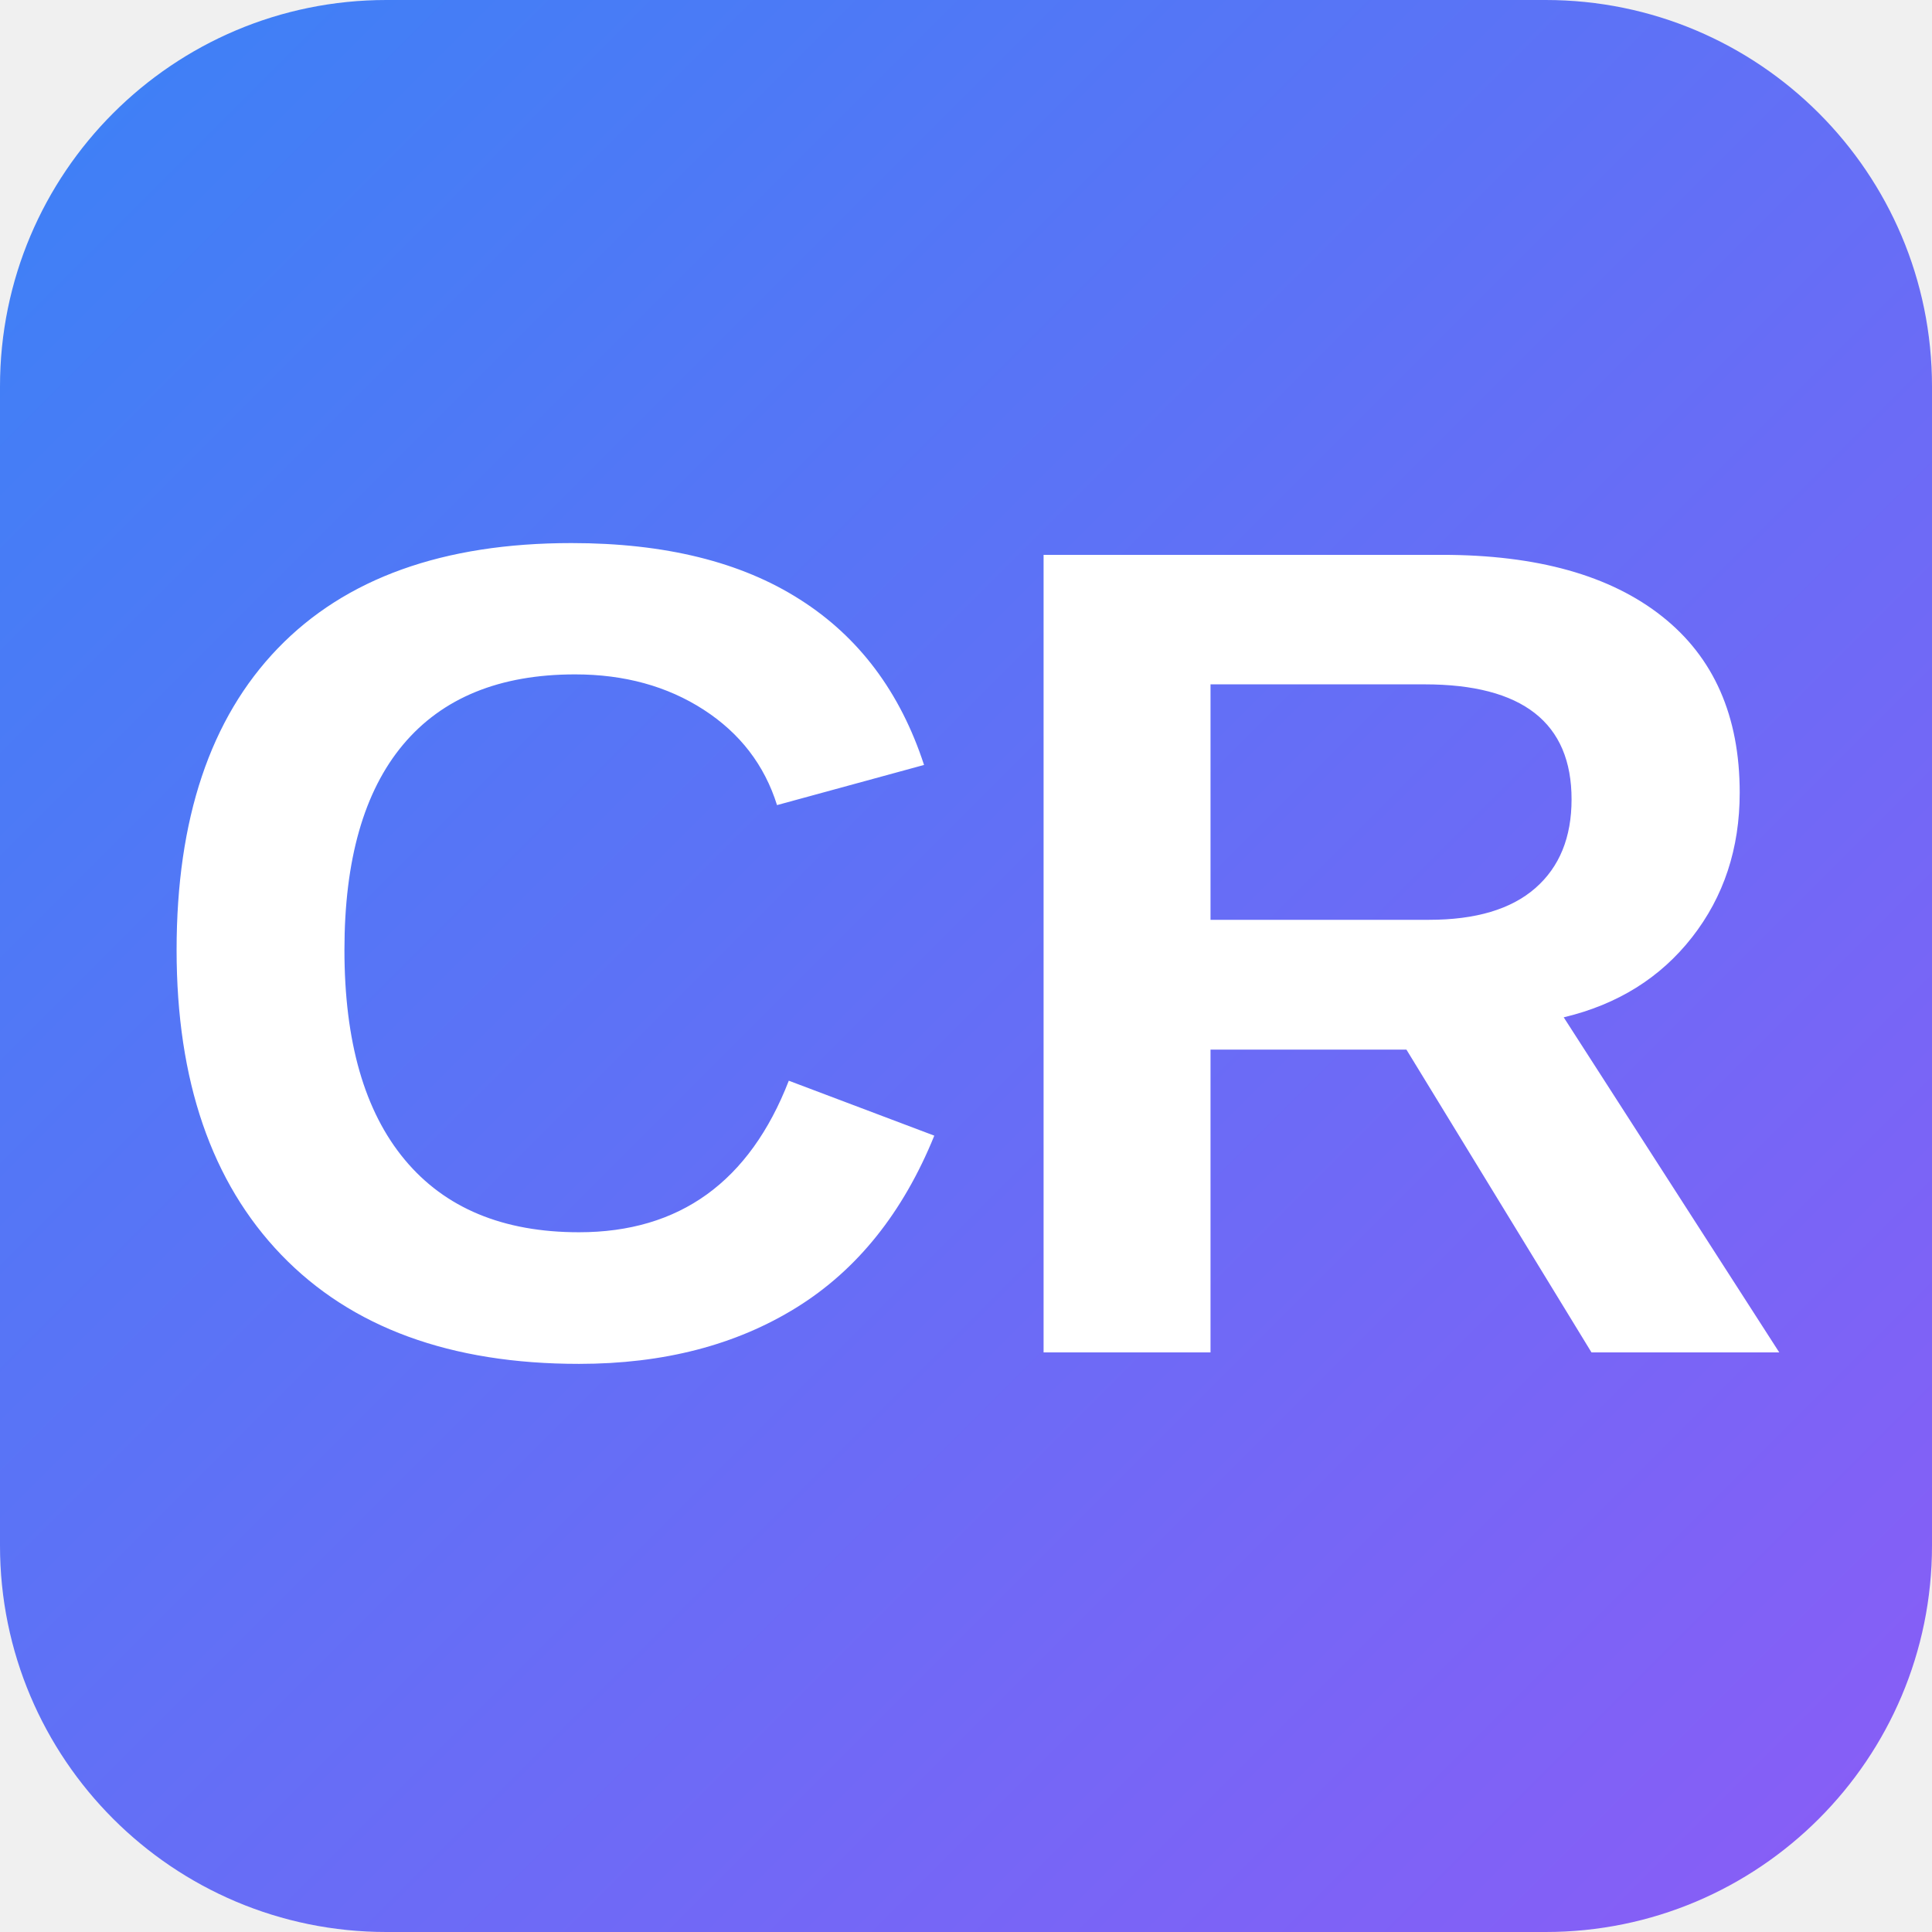
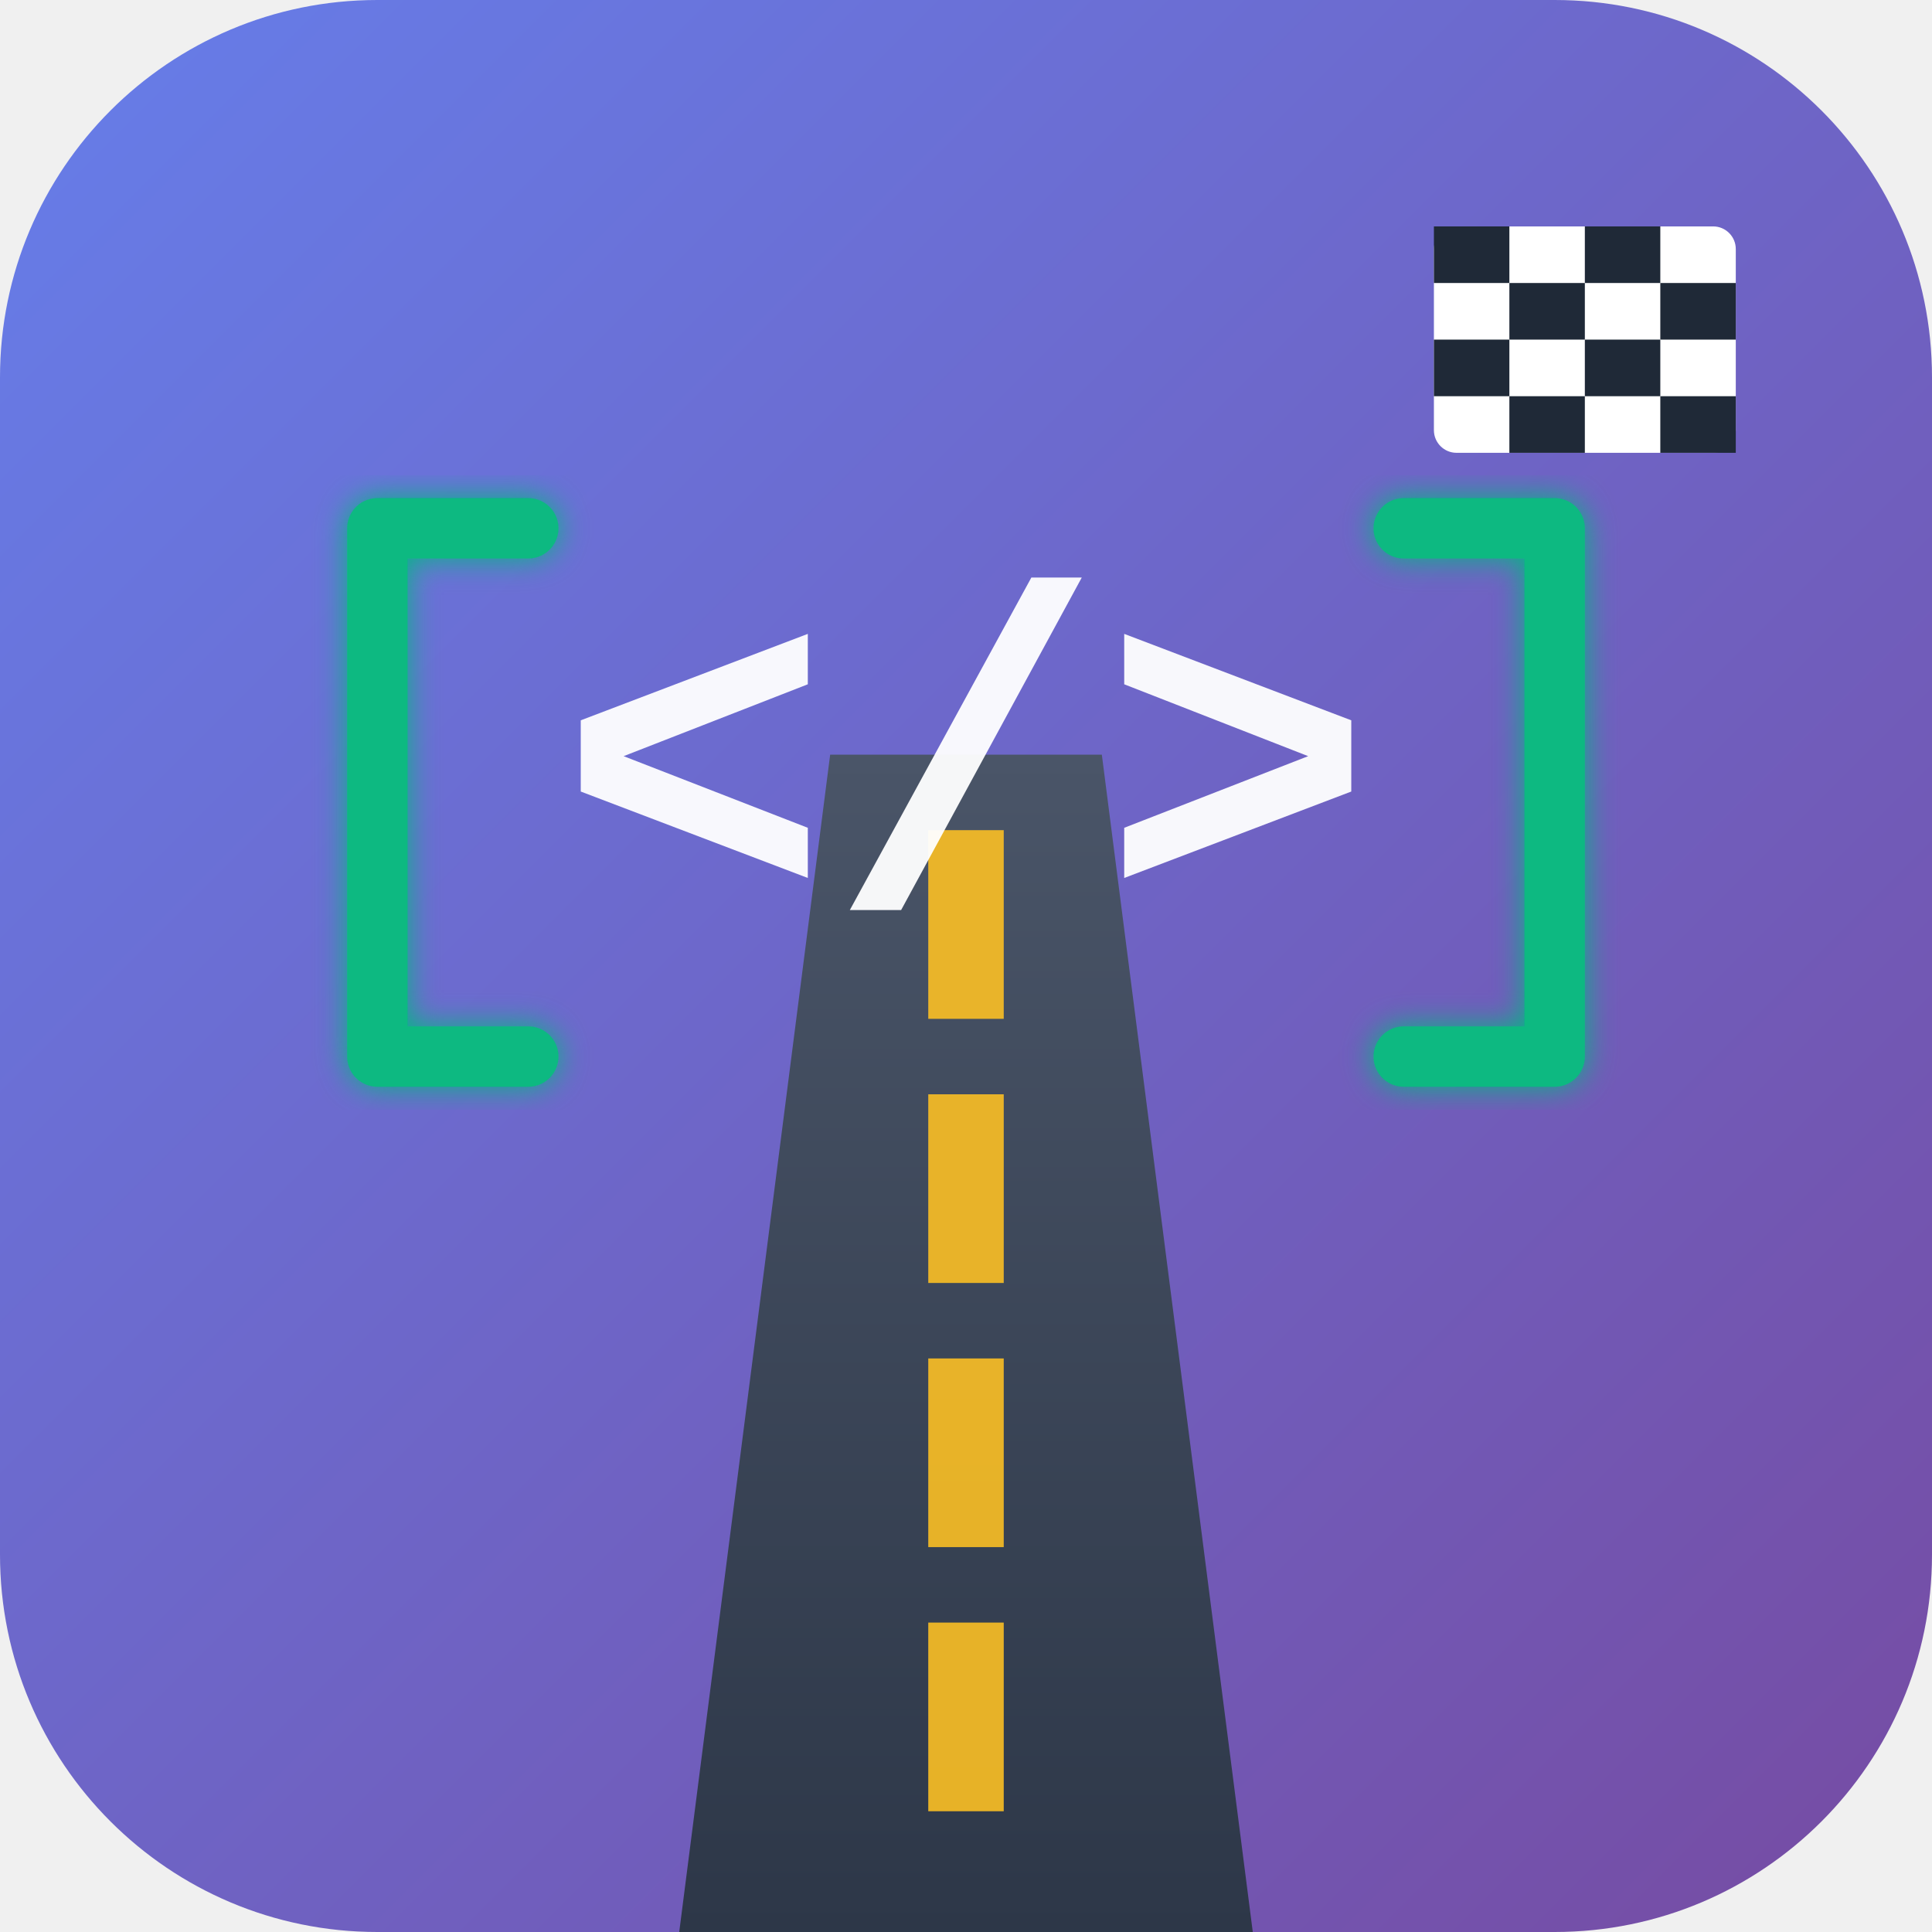
- <svg xmlns="http://www.w3.org/2000/svg" viewBox="0 0 100 100">
+ <svg xmlns="http://www.w3.org/2000/svg" viewBox="0 0 512 512">
  <defs>
-     <linearGradient id="grad" x1="0%" y1="0%" x2="100%" y2="100%">
-       <stop offset="0%" style="stop-color:#3b82f6;stop-opacity:1" />
-       <stop offset="100%" style="stop-color:#8b5cf6;stop-opacity:1" />
+     <linearGradient id="bgGrad" x1="0%" y1="0%" x2="100%" y2="100%">
+       <stop offset="0%" style="stop-color:#667eea;stop-opacity:1" />
+       <stop offset="100%" style="stop-color:#764ba2;stop-opacity:1" />
    </linearGradient>
+     <linearGradient id="roadGrad" x1="0%" y1="0%" x2="0%" y2="100%">
+       <stop offset="0%" style="stop-color:#4a5568;stop-opacity:1" />
+       <stop offset="100%" style="stop-color:#2d3748;stop-opacity:1" />
+     </linearGradient>
+     <filter id="glow">
+       <feGaussianBlur stdDeviation="4" result="coloredBlur" />
+       <feMerge>
+         <feMergeNode in="coloredBlur" />
+         <feMergeNode in="SourceGraphic" />
+       </feMerge>
+     </filter>
  </defs>
-   <rect width="100" height="100" rx="20" fill="url(#grad)" />
-   <text x="50" y="70" font-family="Arial, sans-serif" font-size="60" font-weight="bold" fill="white" text-anchor="middle">CR</text>
+   <rect width="512" height="512" rx="100" fill="url(#bgGrad)" />
+   <path d="M 180 512 L 220 200 L 292 200 L 332 512 Z" fill="url(#roadGrad)" />
+   <rect x="246" y="220" width="20" height="50" fill="#fbbf24" opacity="0.9" />
+   <rect x="246" y="290" width="20" height="50" fill="#fbbf24" opacity="0.9" />
+   <rect x="246" y="360" width="20" height="50" fill="#fbbf24" opacity="0.9" />
+   <rect x="246" y="430" width="20" height="50" fill="#fbbf24" opacity="0.9" />
+   <g filter="url(#glow)">
+     <path d="M 140 140 L 100 140 L 100 280 L 140 280" stroke="#10b981" stroke-width="16" fill="none" stroke-linecap="round" stroke-linejoin="round" />
+     <path d="M 372 140 L 412 140 L 412 280 L 372 280" stroke="#10b981" stroke-width="16" fill="none" stroke-linecap="round" stroke-linejoin="round" />
+   </g>
+   <text x="256" y="240" font-family="'Courier New', monospace" font-size="120" font-weight="bold" fill="#ffffff" text-anchor="middle" opacity="0.95">
+     &lt;/&gt;
+   </text>
+   <g transform="translate(380, 60)">
+     <rect width="80" height="60" fill="#ffffff" rx="6" />
+     <rect x="0" y="0" width="20" height="15" fill="#1f2937" />
+     <rect x="20" y="15" width="20" height="15" fill="#1f2937" />
+     <rect x="40" y="0" width="20" height="15" fill="#1f2937" />
+     <rect x="60" y="15" width="20" height="15" fill="#1f2937" />
+     <rect x="0" y="30" width="20" height="15" fill="#1f2937" />
+     <rect x="20" y="45" width="20" height="15" fill="#1f2937" />
+     <rect x="40" y="30" width="20" height="15" fill="#1f2937" />
+     <rect x="60" y="45" width="20" height="15" fill="#1f2937" />
+   </g>
</svg>
